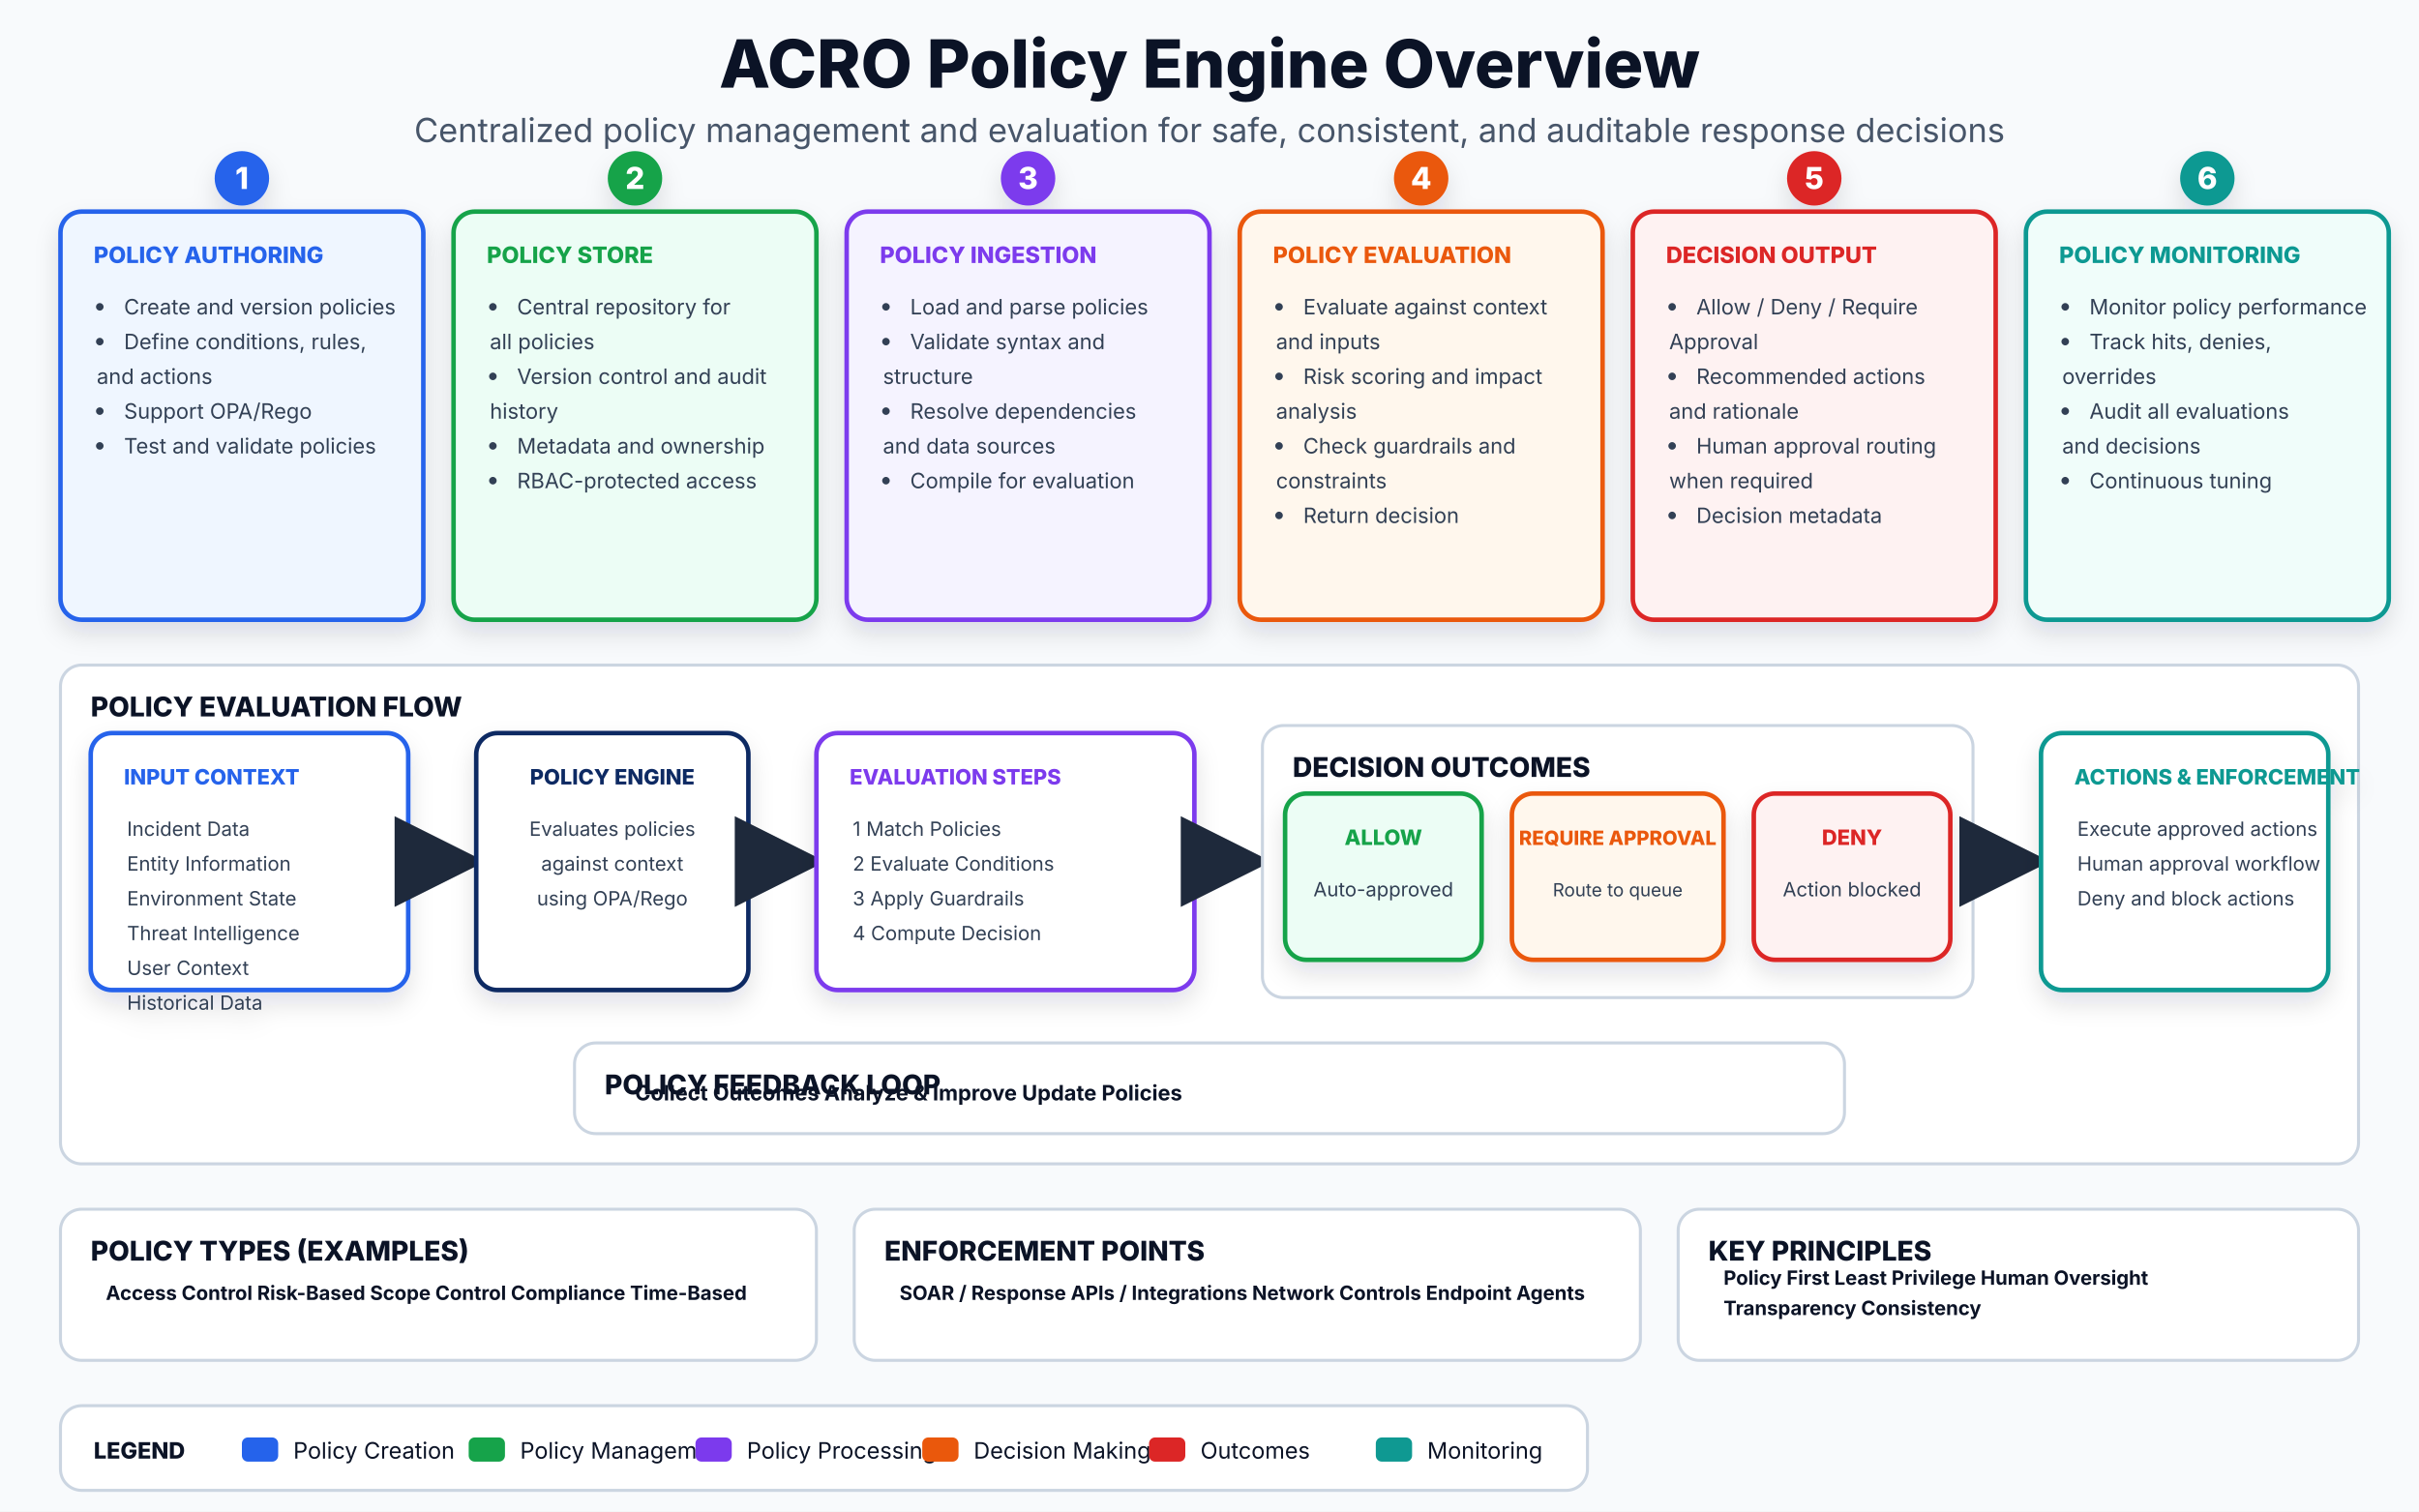
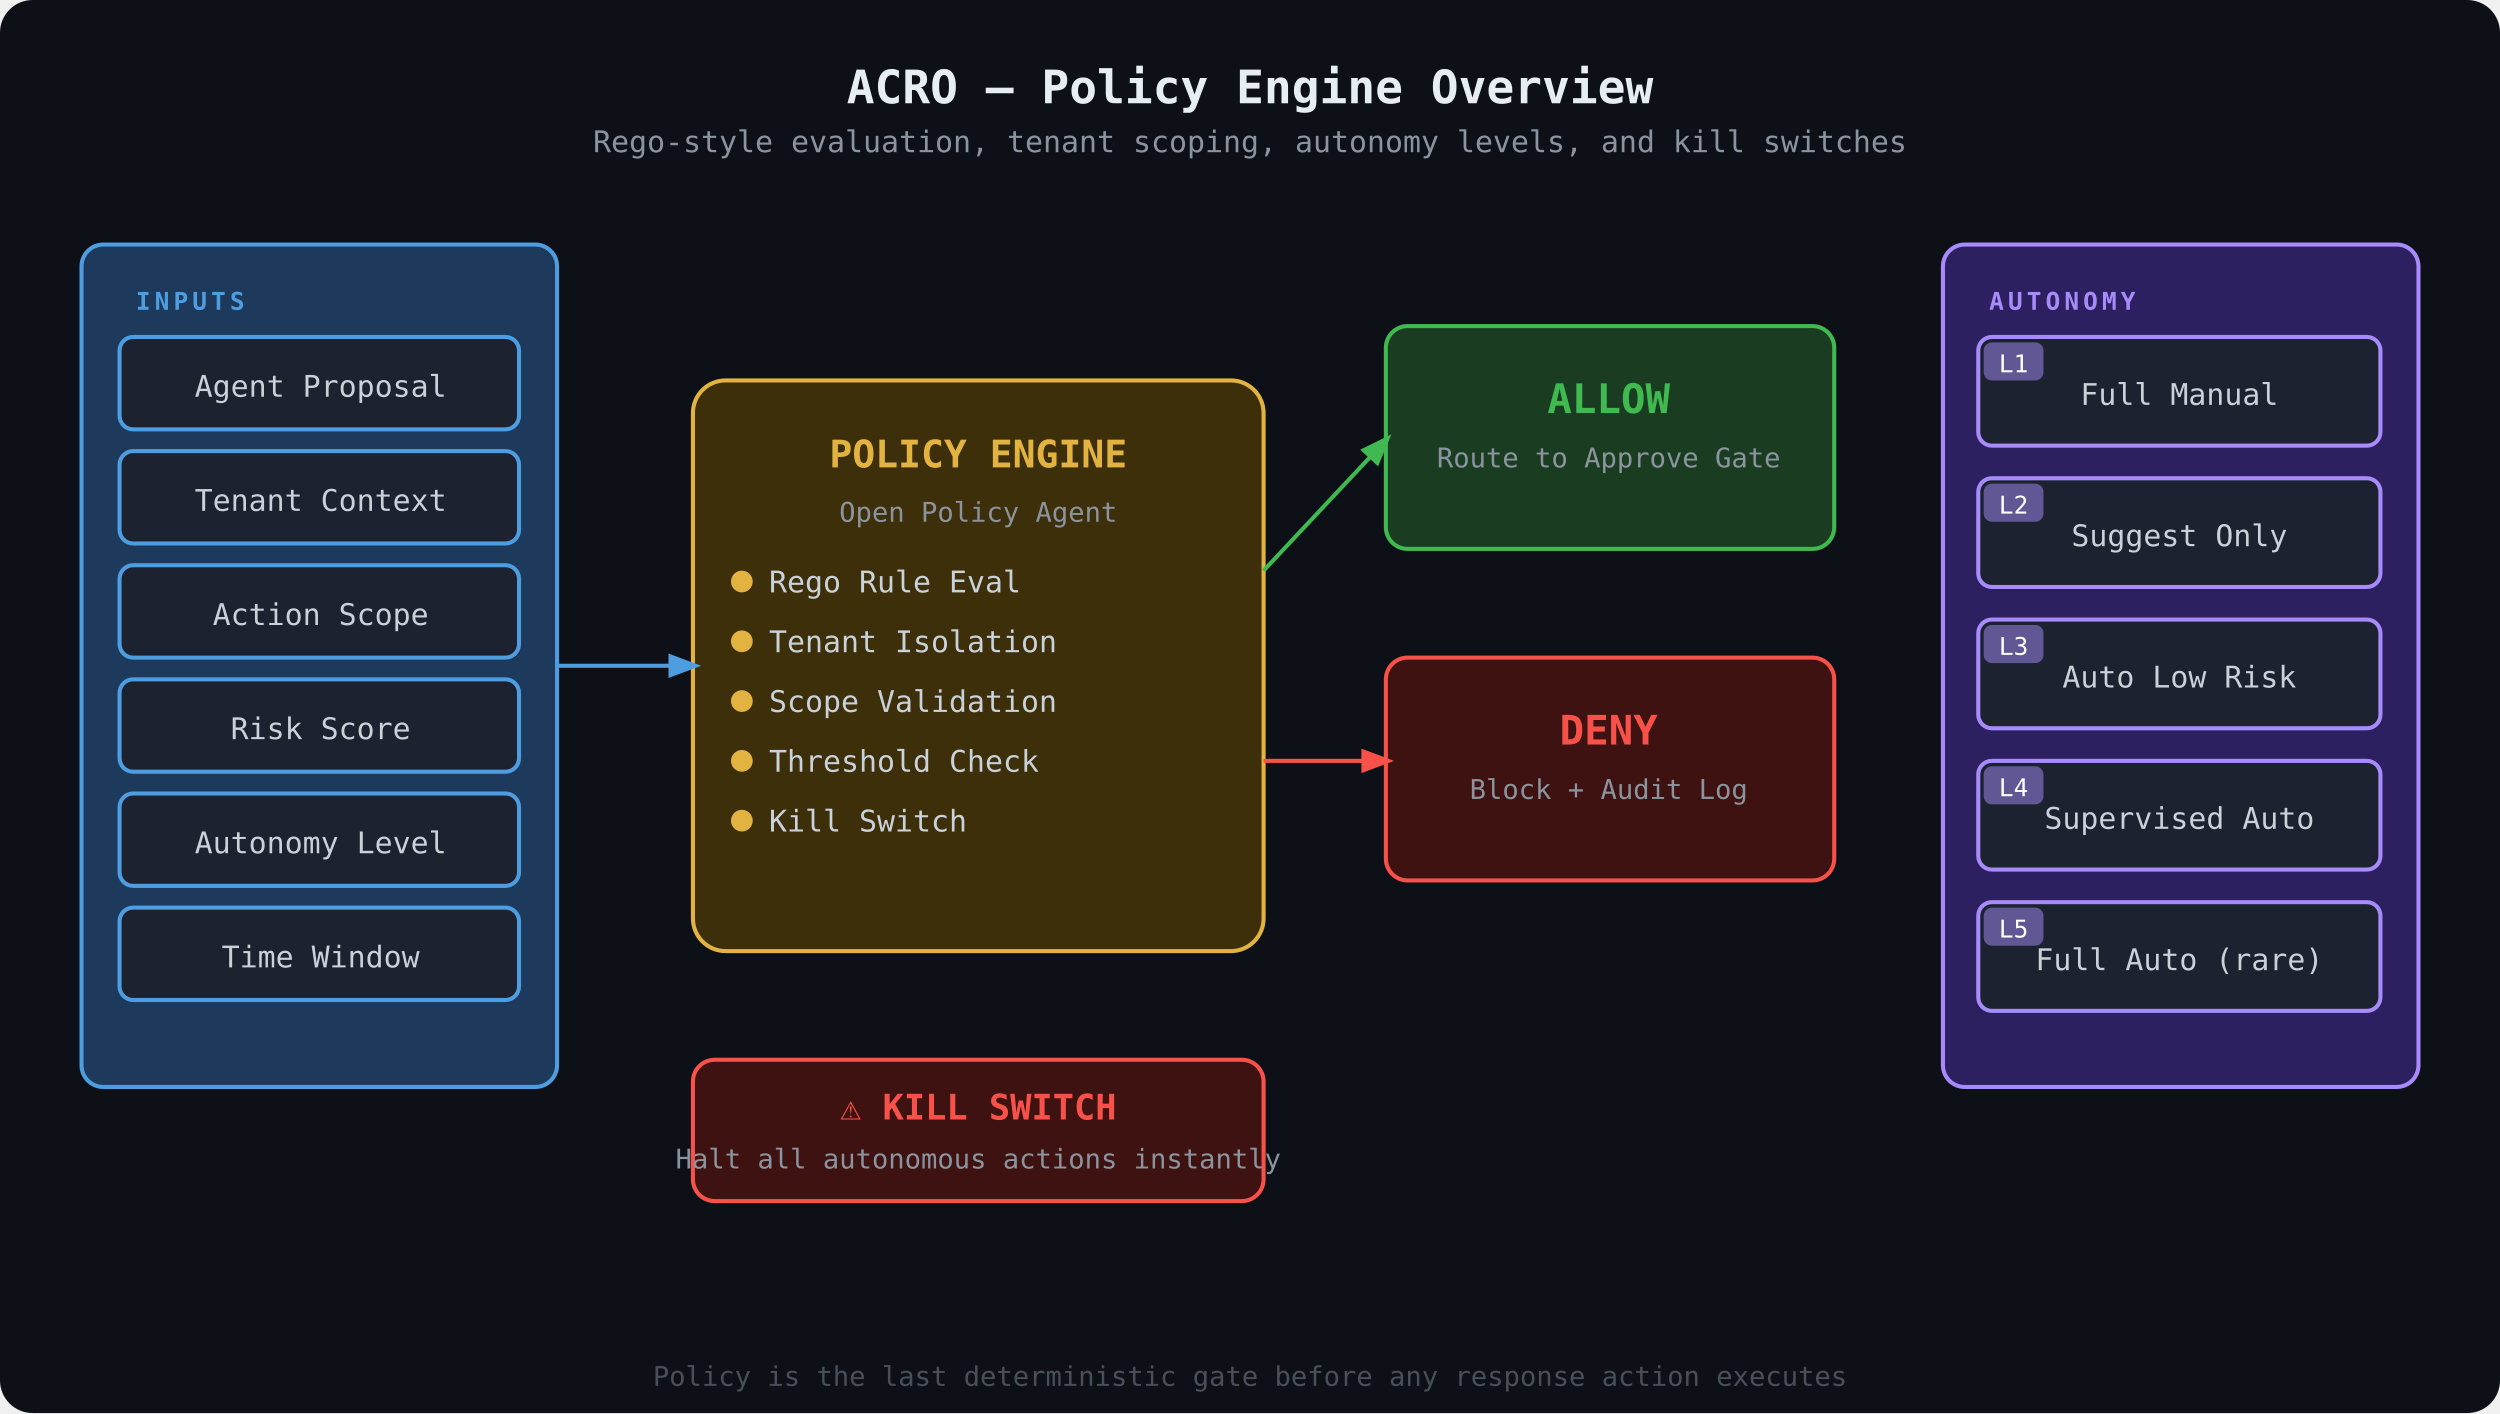
- <svg xmlns="http://www.w3.org/2000/svg" width="1600" height="1000" viewBox="0 0 1600 1000" role="img" aria-labelledby="title desc">
+ <svg xmlns="http://www.w3.org/2000/svg" viewBox="0 0 920 520" width="920" height="520">
+   <rect width="920" height="520" rx="12" fill="#0d1117" />
+   <text x="460" y="38" text-anchor="middle" font-family="JetBrains Mono, Fira Code, monospace" font-size="17" fill="#e6edf3" font-weight="bold">ACRO — Policy Engine Overview</text>
+   <text x="460" y="56" text-anchor="middle" font-family="JetBrains Mono, Fira Code, monospace" font-size="11" fill="#8b949e">Rego-style evaluation, tenant scoping, autonomy levels, and kill switches</text>
+   <rect x="30" y="90" width="175" height="310" rx="8" fill="#1d3a5c" stroke="#4d9de0" stroke-width="1.5" opacity="1" />
+   <text x="50" y="114" font-family="JetBrains Mono, Fira Code, monospace" font-size="9" fill="#4d9de0" font-weight="bold" letter-spacing="1.5">INPUTS</text>
+   <rect x="44" y="124" width="147" height="34" rx="5" fill="#1c2230" stroke="#4d9de0" stroke-width="1.5" opacity="1" />
+   <text x="118" y="146" text-anchor="middle" font-family="JetBrains Mono, Fira Code, monospace" font-size="11" fill="#c9d1d9" font-weight="normal">Agent Proposal</text>
+   <rect x="44" y="166" width="147" height="34" rx="5" fill="#1c2230" stroke="#4d9de0" stroke-width="1.5" opacity="1" />
+   <text x="118" y="188" text-anchor="middle" font-family="JetBrains Mono, Fira Code, monospace" font-size="11" fill="#c9d1d9" font-weight="normal">Tenant Context</text>
+   <rect x="44" y="208" width="147" height="34" rx="5" fill="#1c2230" stroke="#4d9de0" stroke-width="1.5" opacity="1" />
+   <text x="118" y="230" text-anchor="middle" font-family="JetBrains Mono, Fira Code, monospace" font-size="11" fill="#c9d1d9" font-weight="normal">Action Scope</text>
+   <rect x="44" y="250" width="147" height="34" rx="5" fill="#1c2230" stroke="#4d9de0" stroke-width="1.5" opacity="1" />
+   <text x="118" y="272" text-anchor="middle" font-family="JetBrains Mono, Fira Code, monospace" font-size="11" fill="#c9d1d9" font-weight="normal">Risk Score</text>
+   <rect x="44" y="292" width="147" height="34" rx="5" fill="#1c2230" stroke="#4d9de0" stroke-width="1.5" opacity="1" />
+   <text x="118" y="314" text-anchor="middle" font-family="JetBrains Mono, Fira Code, monospace" font-size="11" fill="#c9d1d9" font-weight="normal">Autonomy Level</text>
+   <rect x="44" y="334" width="147" height="34" rx="5" fill="#1c2230" stroke="#4d9de0" stroke-width="1.5" opacity="1" />
+   <text x="118" y="356" text-anchor="middle" font-family="JetBrains Mono, Fira Code, monospace" font-size="11" fill="#c9d1d9" font-weight="normal">Time Window</text>
+   <rect x="255" y="140" width="210" height="210" rx="12" fill="#3d2f0a" stroke="#e3b341" stroke-width="1.5" opacity="1" />
+   <text x="360" y="172" text-anchor="middle" font-family="JetBrains Mono, Fira Code, monospace" font-size="14" fill="#e3b341" font-weight="bold">POLICY ENGINE</text>
+   <text x="360" y="192" text-anchor="middle" font-family="JetBrains Mono, Fira Code, monospace" font-size="10" fill="#8b949e" font-weight="normal">Open Policy Agent</text>
+   <circle cx="273" cy="214" r="4" fill="#e3b341" />
+   <text x="283" y="218" text-anchor="start" font-family="JetBrains Mono, Fira Code, monospace" font-size="11" fill="#c9d1d9" font-weight="normal">Rego Rule Eval</text>
+   <circle cx="273" cy="236" r="4" fill="#e3b341" />
+   <text x="283" y="240" text-anchor="start" font-family="JetBrains Mono, Fira Code, monospace" font-size="11" fill="#c9d1d9" font-weight="normal">Tenant Isolation</text>
+   <circle cx="273" cy="258" r="4" fill="#e3b341" />
+   <text x="283" y="262" text-anchor="start" font-family="JetBrains Mono, Fira Code, monospace" font-size="11" fill="#c9d1d9" font-weight="normal">Scope Validation</text>
+   <circle cx="273" cy="280" r="4" fill="#e3b341" />
+   <text x="283" y="284" text-anchor="start" font-family="JetBrains Mono, Fira Code, monospace" font-size="11" fill="#c9d1d9" font-weight="normal">Threshold Check</text>
+   <circle cx="273" cy="302" r="4" fill="#e3b341" />
+   <text x="283" y="306" text-anchor="start" font-family="JetBrains Mono, Fira Code, monospace" font-size="11" fill="#c9d1d9" font-weight="normal">Kill Switch</text>
  <defs>
-     <marker id="arrow" viewBox="0 0 10 10" refX="9" refY="5" markerWidth="12" markerHeight="12" orient="auto-start-reverse">
-       <path d="M 0 0 L 10 5 L 0 10 z" fill="#1e293b" />
+     <marker id="arr-205-245-255-245" markerWidth="8" markerHeight="6" refX="6" refY="3" orient="auto">
+       <polygon points="0 0, 8 3, 0 6" fill="#4d9de0" />
    </marker>
-     <filter id="shadow" x="-20%" y="-20%" width="140%" height="140%">
-       <feDropShadow dx="0" dy="8" stdDeviation="8" flood-color="#0f172a" flood-opacity="0.12" />
-     </filter>
-     <radialGradient id="darkGlow" cx="50%" cy="25%" r="80%">
-       <stop offset="0%" stop-color="#12345c" />
-       <stop offset="65%" stop-color="#07111f" />
-       <stop offset="100%" stop-color="#020617" />
-     </radialGradient>
  </defs>
-   <rect width="1600" height="1000" fill="#f8fafc" />
-   <text id="title" x="800" y="58" text-anchor="middle" font-family="Inter,Arial,sans-serif" font-size="44" font-weight="800" fill="#0b1326">ACRO Policy Engine Overview</text>
-   <text id="desc" x="800" y="94" text-anchor="middle" font-family="Inter,Arial,sans-serif" font-size="22" fill="#475569">Centralized policy management and evaluation for safe, consistent, and auditable response decisions</text>
-   <g filter="url(#shadow)">
-     <rect x="40" y="140" width="240" height="270" rx="14" fill="#eff6ff" stroke="#2563eb" stroke-width="3" />
-     <circle cx="160" cy="118" r="18" fill="#2563eb" />
-     <text x="160" y="125" text-anchor="middle" font-family="Inter,Arial,sans-serif" font-size="20" font-weight="800" fill="#fff">1</text>
-     <text x="62" y="174" text-anchor="start" font-family="Inter,Arial,sans-serif" font-size="15" font-weight="800" fill="#2563eb">POLICY AUTHORING</text>
-     <circle cx="66" cy="203" r="2.5" fill="#334155" />
-     <text x="82" y="208" text-anchor="start" font-family="Inter,Arial,sans-serif" font-size="14" fill="#334155">Create and version policies</text>
-     <circle cx="66" cy="226" r="2.5" fill="#334155" />
-     <text x="82" y="231" text-anchor="start" font-family="Inter,Arial,sans-serif" font-size="14" fill="#334155">Define conditions, rules,</text>
-     <text x="64" y="254" text-anchor="start" font-family="Inter,Arial,sans-serif" font-size="14" fill="#334155">and actions</text>
-     <circle cx="66" cy="272" r="2.5" fill="#334155" />
-     <text x="82" y="277" text-anchor="start" font-family="Inter,Arial,sans-serif" font-size="14" fill="#334155">Support OPA/Rego</text>
-     <circle cx="66" cy="295" r="2.5" fill="#334155" />
-     <text x="82" y="300" text-anchor="start" font-family="Inter,Arial,sans-serif" font-size="14" fill="#334155">Test and validate policies</text>
-   </g>
-   <g filter="url(#shadow)">
-     <rect x="300" y="140" width="240" height="270" rx="14" fill="#ecfdf5" stroke="#16a34a" stroke-width="3" />
-     <circle cx="420" cy="118" r="18" fill="#16a34a" />
-     <text x="420" y="125" text-anchor="middle" font-family="Inter,Arial,sans-serif" font-size="20" font-weight="800" fill="#fff">2</text>
-     <text x="322" y="174" text-anchor="start" font-family="Inter,Arial,sans-serif" font-size="15" font-weight="800" fill="#16a34a">POLICY STORE</text>
-     <circle cx="326" cy="203" r="2.5" fill="#334155" />
-     <text x="342" y="208" text-anchor="start" font-family="Inter,Arial,sans-serif" font-size="14" fill="#334155">Central repository for</text>
-     <text x="324" y="231" text-anchor="start" font-family="Inter,Arial,sans-serif" font-size="14" fill="#334155">all policies</text>
-     <circle cx="326" cy="249" r="2.5" fill="#334155" />
-     <text x="342" y="254" text-anchor="start" font-family="Inter,Arial,sans-serif" font-size="14" fill="#334155">Version control and audit</text>
-     <text x="324" y="277" text-anchor="start" font-family="Inter,Arial,sans-serif" font-size="14" fill="#334155">history</text>
-     <circle cx="326" cy="295" r="2.5" fill="#334155" />
-     <text x="342" y="300" text-anchor="start" font-family="Inter,Arial,sans-serif" font-size="14" fill="#334155">Metadata and ownership</text>
-     <circle cx="326" cy="318" r="2.5" fill="#334155" />
-     <text x="342" y="323" text-anchor="start" font-family="Inter,Arial,sans-serif" font-size="14" fill="#334155">RBAC-protected access</text>
-   </g>
-   <g filter="url(#shadow)">
-     <rect x="560" y="140" width="240" height="270" rx="14" fill="#f5f3ff" stroke="#7c3aed" stroke-width="3" />
-     <circle cx="680" cy="118" r="18" fill="#7c3aed" />
-     <text x="680" y="125" text-anchor="middle" font-family="Inter,Arial,sans-serif" font-size="20" font-weight="800" fill="#fff">3</text>
-     <text x="582" y="174" text-anchor="start" font-family="Inter,Arial,sans-serif" font-size="15" font-weight="800" fill="#7c3aed">POLICY INGESTION</text>
-     <circle cx="586" cy="203" r="2.5" fill="#334155" />
-     <text x="602" y="208" text-anchor="start" font-family="Inter,Arial,sans-serif" font-size="14" fill="#334155">Load and parse policies</text>
-     <circle cx="586" cy="226" r="2.5" fill="#334155" />
-     <text x="602" y="231" text-anchor="start" font-family="Inter,Arial,sans-serif" font-size="14" fill="#334155">Validate syntax and</text>
-     <text x="584" y="254" text-anchor="start" font-family="Inter,Arial,sans-serif" font-size="14" fill="#334155">structure</text>
-     <circle cx="586" cy="272" r="2.5" fill="#334155" />
-     <text x="602" y="277" text-anchor="start" font-family="Inter,Arial,sans-serif" font-size="14" fill="#334155">Resolve dependencies</text>
-     <text x="584" y="300" text-anchor="start" font-family="Inter,Arial,sans-serif" font-size="14" fill="#334155">and data sources</text>
-     <circle cx="586" cy="318" r="2.5" fill="#334155" />
-     <text x="602" y="323" text-anchor="start" font-family="Inter,Arial,sans-serif" font-size="14" fill="#334155">Compile for evaluation</text>
-   </g>
-   <g filter="url(#shadow)">
-     <rect x="820" y="140" width="240" height="270" rx="14" fill="#fff7ed" stroke="#ea580c" stroke-width="3" />
-     <circle cx="940" cy="118" r="18" fill="#ea580c" />
-     <text x="940" y="125" text-anchor="middle" font-family="Inter,Arial,sans-serif" font-size="20" font-weight="800" fill="#fff">4</text>
-     <text x="842" y="174" text-anchor="start" font-family="Inter,Arial,sans-serif" font-size="15" font-weight="800" fill="#ea580c">POLICY EVALUATION</text>
-     <circle cx="846" cy="203" r="2.5" fill="#334155" />
-     <text x="862" y="208" text-anchor="start" font-family="Inter,Arial,sans-serif" font-size="14" fill="#334155">Evaluate against context</text>
-     <text x="844" y="231" text-anchor="start" font-family="Inter,Arial,sans-serif" font-size="14" fill="#334155">and inputs</text>
-     <circle cx="846" cy="249" r="2.5" fill="#334155" />
-     <text x="862" y="254" text-anchor="start" font-family="Inter,Arial,sans-serif" font-size="14" fill="#334155">Risk scoring and impact</text>
-     <text x="844" y="277" text-anchor="start" font-family="Inter,Arial,sans-serif" font-size="14" fill="#334155">analysis</text>
-     <circle cx="846" cy="295" r="2.5" fill="#334155" />
-     <text x="862" y="300" text-anchor="start" font-family="Inter,Arial,sans-serif" font-size="14" fill="#334155">Check guardrails and</text>
-     <text x="844" y="323" text-anchor="start" font-family="Inter,Arial,sans-serif" font-size="14" fill="#334155">constraints</text>
-     <circle cx="846" cy="341" r="2.5" fill="#334155" />
-     <text x="862" y="346" text-anchor="start" font-family="Inter,Arial,sans-serif" font-size="14" fill="#334155">Return decision</text>
-   </g>
-   <g filter="url(#shadow)">
-     <rect x="1080" y="140" width="240" height="270" rx="14" fill="#fef2f2" stroke="#dc2626" stroke-width="3" />
-     <circle cx="1200" cy="118" r="18" fill="#dc2626" />
-     <text x="1200" y="125" text-anchor="middle" font-family="Inter,Arial,sans-serif" font-size="20" font-weight="800" fill="#fff">5</text>
-     <text x="1102" y="174" text-anchor="start" font-family="Inter,Arial,sans-serif" font-size="15" font-weight="800" fill="#dc2626">DECISION OUTPUT</text>
-     <circle cx="1106" cy="203" r="2.5" fill="#334155" />
-     <text x="1122" y="208" text-anchor="start" font-family="Inter,Arial,sans-serif" font-size="14" fill="#334155">Allow / Deny / Require</text>
-     <text x="1104" y="231" text-anchor="start" font-family="Inter,Arial,sans-serif" font-size="14" fill="#334155">Approval</text>
-     <circle cx="1106" cy="249" r="2.5" fill="#334155" />
-     <text x="1122" y="254" text-anchor="start" font-family="Inter,Arial,sans-serif" font-size="14" fill="#334155">Recommended actions</text>
-     <text x="1104" y="277" text-anchor="start" font-family="Inter,Arial,sans-serif" font-size="14" fill="#334155">and rationale</text>
-     <circle cx="1106" cy="295" r="2.5" fill="#334155" />
-     <text x="1122" y="300" text-anchor="start" font-family="Inter,Arial,sans-serif" font-size="14" fill="#334155">Human approval routing</text>
-     <text x="1104" y="323" text-anchor="start" font-family="Inter,Arial,sans-serif" font-size="14" fill="#334155">when required</text>
-     <circle cx="1106" cy="341" r="2.5" fill="#334155" />
-     <text x="1122" y="346" text-anchor="start" font-family="Inter,Arial,sans-serif" font-size="14" fill="#334155">Decision metadata</text>
-   </g>
-   <g filter="url(#shadow)">
-     <rect x="1340" y="140" width="240" height="270" rx="14" fill="#f0fdfa" stroke="#0f9992" stroke-width="3" />
-     <circle cx="1460" cy="118" r="18" fill="#0f9992" />
-     <text x="1460" y="125" text-anchor="middle" font-family="Inter,Arial,sans-serif" font-size="20" font-weight="800" fill="#fff">6</text>
-     <text x="1362" y="174" text-anchor="start" font-family="Inter,Arial,sans-serif" font-size="15" font-weight="800" fill="#0f9992">POLICY MONITORING</text>
-     <circle cx="1366" cy="203" r="2.5" fill="#334155" />
-     <text x="1382" y="208" text-anchor="start" font-family="Inter,Arial,sans-serif" font-size="14" fill="#334155">Monitor policy performance</text>
-     <circle cx="1366" cy="226" r="2.5" fill="#334155" />
-     <text x="1382" y="231" text-anchor="start" font-family="Inter,Arial,sans-serif" font-size="14" fill="#334155">Track hits, denies,</text>
-     <text x="1364" y="254" text-anchor="start" font-family="Inter,Arial,sans-serif" font-size="14" fill="#334155">overrides</text>
-     <circle cx="1366" cy="272" r="2.5" fill="#334155" />
-     <text x="1382" y="277" text-anchor="start" font-family="Inter,Arial,sans-serif" font-size="14" fill="#334155">Audit all evaluations</text>
-     <text x="1364" y="300" text-anchor="start" font-family="Inter,Arial,sans-serif" font-size="14" fill="#334155">and decisions</text>
-     <circle cx="1366" cy="318" r="2.5" fill="#334155" />
-     <text x="1382" y="323" text-anchor="start" font-family="Inter,Arial,sans-serif" font-size="14" fill="#334155">Continuous tuning</text>
-   </g>
-   <rect x="40" y="440" width="1520" height="330" rx="14" fill="#ffffff" stroke="#cbd5e1" stroke-width="2" />
-   <text x="60" y="474" font-family="Inter,Arial,sans-serif" font-size="18" font-weight="800" fill="#0b1326">POLICY EVALUATION FLOW</text>
-   <g filter="url(#shadow)">
-     <rect x="60" y="485" width="210" height="170" rx="14" fill="#fff" stroke="#2563eb" stroke-width="3" />
-     <text x="82" y="519" text-anchor="start" font-family="Inter,Arial,sans-serif" font-size="14" font-weight="800" fill="#2563eb">INPUT CONTEXT</text>
-     <text x="84" y="553" text-anchor="start" font-family="Inter,Arial,sans-serif" font-size="13" fill="#334155">Incident Data</text>
-     <text x="84" y="576" text-anchor="start" font-family="Inter,Arial,sans-serif" font-size="13" fill="#334155">Entity Information</text>
-     <text x="84" y="599" text-anchor="start" font-family="Inter,Arial,sans-serif" font-size="13" fill="#334155">Environment State</text>
-     <text x="84" y="622" text-anchor="start" font-family="Inter,Arial,sans-serif" font-size="13" fill="#334155">Threat Intelligence</text>
-     <text x="84" y="645" text-anchor="start" font-family="Inter,Arial,sans-serif" font-size="13" fill="#334155">User Context</text>
-     <text x="84" y="668" text-anchor="start" font-family="Inter,Arial,sans-serif" font-size="13" fill="#334155">Historical Data</text>
-   </g>
-   <path d="M 270 570 L 315 570" fill="none" stroke="#1e293b" stroke-width="5" marker-end="url(#arrow)" />
-   <g filter="url(#shadow)">
-     <rect x="315" y="485" width="180" height="170" rx="14" fill="#fff" stroke="#102a63" stroke-width="3" />
-     <text x="405" y="519" text-anchor="middle" font-family="Inter,Arial,sans-serif" font-size="14" font-weight="800" fill="#102a63">POLICY ENGINE</text>
-     <text x="405" y="553" text-anchor="middle" font-family="Inter,Arial,sans-serif" font-size="13" fill="#334155">Evaluates policies</text>
-     <text x="405" y="576" text-anchor="middle" font-family="Inter,Arial,sans-serif" font-size="13" fill="#334155">against context</text>
-     <text x="405" y="599" text-anchor="middle" font-family="Inter,Arial,sans-serif" font-size="13" fill="#334155">using OPA/Rego</text>
-   </g>
-   <path d="M 495 570 L 540 570" fill="none" stroke="#1e293b" stroke-width="5" marker-end="url(#arrow)" />
-   <g filter="url(#shadow)">
-     <rect x="540" y="485" width="250" height="170" rx="14" fill="#fff" stroke="#7c3aed" stroke-width="3" />
-     <text x="562" y="519" text-anchor="start" font-family="Inter,Arial,sans-serif" font-size="14" font-weight="800" fill="#7c3aed">EVALUATION STEPS</text>
-     <text x="564" y="553" text-anchor="start" font-family="Inter,Arial,sans-serif" font-size="13" fill="#334155">1 Match Policies</text>
-     <text x="564" y="576" text-anchor="start" font-family="Inter,Arial,sans-serif" font-size="13" fill="#334155">2 Evaluate Conditions</text>
-     <text x="564" y="599" text-anchor="start" font-family="Inter,Arial,sans-serif" font-size="13" fill="#334155">3 Apply Guardrails</text>
-     <text x="564" y="622" text-anchor="start" font-family="Inter,Arial,sans-serif" font-size="13" fill="#334155">4 Compute Decision</text>
-   </g>
-   <path d="M 790 570 L 835 570" fill="none" stroke="#1e293b" stroke-width="5" marker-end="url(#arrow)" />
-   <rect x="835" y="480" width="470" height="180" rx="14" fill="#ffffff" stroke="#cbd5e1" stroke-width="2" />
-   <text x="855" y="514" font-family="Inter,Arial,sans-serif" font-size="18" font-weight="800" fill="#0b1326">DECISION OUTCOMES</text>
-   <g filter="url(#shadow)">
-     <rect x="850" y="525" width="130" height="110" rx="14" fill="#ecfdf5" stroke="#16a34a" stroke-width="3" />
-     <text x="915" y="559" text-anchor="middle" font-family="Inter,Arial,sans-serif" font-size="14" font-weight="800" fill="#16a34a">ALLOW</text>
-     <text x="915" y="593" text-anchor="middle" font-family="Inter,Arial,sans-serif" font-size="13" fill="#334155">Auto-approved</text>
-   </g>
-   <g filter="url(#shadow)">
-     <rect x="1000" y="525" width="140" height="110" rx="14" fill="#fff7ed" stroke="#ea580c" stroke-width="3" />
-     <text x="1070" y="559" text-anchor="middle" font-family="Inter,Arial,sans-serif" font-size="13" font-weight="800" fill="#ea580c">REQUIRE APPROVAL</text>
-     <text x="1070" y="593" text-anchor="middle" font-family="Inter,Arial,sans-serif" font-size="12" fill="#334155">Route to queue</text>
-   </g>
-   <g filter="url(#shadow)">
-     <rect x="1160" y="525" width="130" height="110" rx="14" fill="#fef2f2" stroke="#dc2626" stroke-width="3" />
-     <text x="1225" y="559" text-anchor="middle" font-family="Inter,Arial,sans-serif" font-size="14" font-weight="800" fill="#dc2626">DENY</text>
-     <text x="1225" y="593" text-anchor="middle" font-family="Inter,Arial,sans-serif" font-size="13" fill="#334155">Action blocked</text>
-   </g>
-   <path d="M 1305 570 L 1350 570" fill="none" stroke="#1e293b" stroke-width="5" marker-end="url(#arrow)" />
-   <g filter="url(#shadow)">
-     <rect x="1350" y="485" width="190" height="170" rx="14" fill="#fff" stroke="#0f9992" stroke-width="3" />
-     <text x="1372" y="519" text-anchor="start" font-family="Inter,Arial,sans-serif" font-size="14" font-weight="800" fill="#0f9992">ACTIONS &amp; ENFORCEMENT</text>
-     <text x="1374" y="553" text-anchor="start" font-family="Inter,Arial,sans-serif" font-size="13" fill="#334155">Execute approved actions</text>
-     <text x="1374" y="576" text-anchor="start" font-family="Inter,Arial,sans-serif" font-size="13" fill="#334155">Human approval workflow</text>
-     <text x="1374" y="599" text-anchor="start" font-family="Inter,Arial,sans-serif" font-size="13" fill="#334155">Deny and block actions</text>
-   </g>
-   <rect x="380" y="690" width="840" height="60" rx="14" fill="#ffffff" stroke="#cbd5e1" stroke-width="2" />
-   <text x="400" y="724" font-family="Inter,Arial,sans-serif" font-size="18" font-weight="800" fill="#0b1326">POLICY FEEDBACK LOOP</text>
-   <text x="420" y="728" text-anchor="start" font-family="Inter,Arial,sans-serif" font-size="14" font-weight="700" fill="#0b1326">Collect Outcomes        Analyze &amp; Improve        Update Policies</text>
-   <rect x="40" y="800" width="500" height="100" rx="14" fill="#ffffff" stroke="#cbd5e1" stroke-width="2" />
-   <text x="60" y="834" font-family="Inter,Arial,sans-serif" font-size="18" font-weight="800" fill="#0b1326">POLICY TYPES (EXAMPLES)</text>
-   <text x="70" y="860" text-anchor="start" font-family="Inter,Arial,sans-serif" font-size="13" font-weight="700" fill="#0b1326">Access Control     Risk-Based     Scope Control     Compliance     Time-Based</text>
-   <rect x="565" y="800" width="520" height="100" rx="14" fill="#ffffff" stroke="#cbd5e1" stroke-width="2" />
-   <text x="585" y="834" font-family="Inter,Arial,sans-serif" font-size="18" font-weight="800" fill="#0b1326">ENFORCEMENT POINTS</text>
-   <text x="595" y="860" text-anchor="start" font-family="Inter,Arial,sans-serif" font-size="13" font-weight="700" fill="#0b1326">SOAR / Response     APIs / Integrations     Network Controls     Endpoint Agents</text>
-   <rect x="1110" y="800" width="450" height="100" rx="14" fill="#ffffff" stroke="#cbd5e1" stroke-width="2" />
-   <text x="1130" y="834" font-family="Inter,Arial,sans-serif" font-size="18" font-weight="800" fill="#0b1326">KEY PRINCIPLES</text>
-   <text x="1140" y="850" text-anchor="start" font-family="Inter,Arial,sans-serif" font-size="13" font-weight="700" fill="#0b1326">Policy First     Least Privilege     Human Oversight</text>
-   <text x="1140" y="870" text-anchor="start" font-family="Inter,Arial,sans-serif" font-size="13" font-weight="700" fill="#0b1326">Transparency     Consistency</text>
-   <g>
-     <rect x="40" y="930" width="1010" height="56" rx="14" fill="#ffffff" stroke="#cbd5e1" stroke-width="2" />
-     <text x="62" y="965" font-family="Inter,Arial,sans-serif" font-size="15" font-weight="800" fill="#0b1326">LEGEND</text>
-     <rect x="160" y="951" width="24" height="16" rx="4" fill="#2563eb" />
-     <text x="194" y="965" font-family="Inter,Arial,sans-serif" font-size="15" fill="#0b1326">Policy Creation</text>
-     <rect x="310" y="951" width="24" height="16" rx="4" fill="#16a34a" />
-     <text x="344" y="965" font-family="Inter,Arial,sans-serif" font-size="15" fill="#0b1326">Policy Management</text>
-     <rect x="460" y="951" width="24" height="16" rx="4" fill="#7c3aed" />
-     <text x="494" y="965" font-family="Inter,Arial,sans-serif" font-size="15" fill="#0b1326">Policy Processing</text>
-     <rect x="610" y="951" width="24" height="16" rx="4" fill="#ea580c" />
-     <text x="644" y="965" font-family="Inter,Arial,sans-serif" font-size="15" fill="#0b1326">Decision Making</text>
-     <rect x="760" y="951" width="24" height="16" rx="4" fill="#dc2626" />
-     <text x="794" y="965" font-family="Inter,Arial,sans-serif" font-size="15" fill="#0b1326">Outcomes</text>
-     <rect x="910" y="951" width="24" height="16" rx="4" fill="#0f9992" />
-     <text x="944" y="965" font-family="Inter,Arial,sans-serif" font-size="15" fill="#0b1326">Monitoring</text>
-   </g>
+   <line x1="205" y1="245" x2="255" y2="245" stroke="#4d9de0" stroke-width="1.5" marker-end="url(#arr-205-245-255-245)" />
+   <rect x="510" y="120" width="165" height="82" rx="8" fill="#1a3d22" stroke="#3fb950" stroke-width="1.5" opacity="1" />
+   <text x="592" y="152" text-anchor="middle" font-family="JetBrains Mono, Fira Code, monospace" font-size="15" fill="#3fb950" font-weight="bold">ALLOW</text>
+   <text x="592" y="172" text-anchor="middle" font-family="JetBrains Mono, Fira Code, monospace" font-size="10" fill="#8b949e" font-weight="normal">Route to Approve Gate</text>
+   <defs>
+     <marker id="arr-465-210-510-162" markerWidth="8" markerHeight="6" refX="6" refY="3" orient="auto">
+       <polygon points="0 0, 8 3, 0 6" fill="#3fb950" />
+     </marker>
+   </defs>
+   <line x1="465" y1="210" x2="510" y2="162" stroke="#3fb950" stroke-width="1.5" marker-end="url(#arr-465-210-510-162)" />
+   <rect x="510" y="242" width="165" height="82" rx="8" fill="#3d1210" stroke="#f85149" stroke-width="1.5" opacity="1" />
+   <text x="592" y="274" text-anchor="middle" font-family="JetBrains Mono, Fira Code, monospace" font-size="15" fill="#f85149" font-weight="bold">DENY</text>
+   <text x="592" y="294" text-anchor="middle" font-family="JetBrains Mono, Fira Code, monospace" font-size="10" fill="#8b949e" font-weight="normal">Block + Audit Log</text>
+   <defs>
+     <marker id="arr-465-280-510-280" markerWidth="8" markerHeight="6" refX="6" refY="3" orient="auto">
+       <polygon points="0 0, 8 3, 0 6" fill="#f85149" />
+     </marker>
+   </defs>
+   <line x1="465" y1="280" x2="510" y2="280" stroke="#f85149" stroke-width="1.5" marker-end="url(#arr-465-280-510-280)" />
+   <rect x="715" y="90" width="175" height="310" rx="8" fill="#2d2060" stroke="#a78bfa" stroke-width="1.5" opacity="1" />
+   <text x="732" y="114" font-family="JetBrains Mono, Fira Code, monospace" font-size="9" fill="#a78bfa" font-weight="bold" letter-spacing="1.5">AUTONOMY</text>
+   <rect x="728" y="124" width="148" height="40" rx="5" fill="#1c2230" stroke="#a78bfa" stroke-width="1.5" opacity="1" />
+   <text x="802" y="149" text-anchor="middle" font-family="JetBrains Mono, Fira Code, monospace" font-size="11" fill="#c9d1d9" font-weight="normal">Full Manual</text>
+   <rect x="730" y="126" width="22" height="14" rx="3" fill="#a78bfa80" />
+   <text x="741" y="137" text-anchor="middle" font-family="JetBrains Mono, Fira Code, monospace" font-size="9" fill="#fff" font-weight="normal">L1</text>
+   <rect x="728" y="176" width="148" height="40" rx="5" fill="#1c2230" stroke="#a78bfa" stroke-width="1.5" opacity="1" />
+   <text x="802" y="201" text-anchor="middle" font-family="JetBrains Mono, Fira Code, monospace" font-size="11" fill="#c9d1d9" font-weight="normal">Suggest Only</text>
+   <rect x="730" y="178" width="22" height="14" rx="3" fill="#a78bfa80" />
+   <text x="741" y="189" text-anchor="middle" font-family="JetBrains Mono, Fira Code, monospace" font-size="9" fill="#fff" font-weight="normal">L2</text>
+   <rect x="728" y="228" width="148" height="40" rx="5" fill="#1c2230" stroke="#a78bfa" stroke-width="1.5" opacity="1" />
+   <text x="802" y="253" text-anchor="middle" font-family="JetBrains Mono, Fira Code, monospace" font-size="11" fill="#c9d1d9" font-weight="normal">Auto Low Risk</text>
+   <rect x="730" y="230" width="22" height="14" rx="3" fill="#a78bfa80" />
+   <text x="741" y="241" text-anchor="middle" font-family="JetBrains Mono, Fira Code, monospace" font-size="9" fill="#fff" font-weight="normal">L3</text>
+   <rect x="728" y="280" width="148" height="40" rx="5" fill="#1c2230" stroke="#a78bfa" stroke-width="1.5" opacity="1" />
+   <text x="802" y="305" text-anchor="middle" font-family="JetBrains Mono, Fira Code, monospace" font-size="11" fill="#c9d1d9" font-weight="normal">Supervised Auto</text>
+   <rect x="730" y="282" width="22" height="14" rx="3" fill="#a78bfa80" />
+   <text x="741" y="293" text-anchor="middle" font-family="JetBrains Mono, Fira Code, monospace" font-size="9" fill="#fff" font-weight="normal">L4</text>
+   <rect x="728" y="332" width="148" height="40" rx="5" fill="#1c2230" stroke="#a78bfa" stroke-width="1.5" opacity="1" />
+   <text x="802" y="357" text-anchor="middle" font-family="JetBrains Mono, Fira Code, monospace" font-size="11" fill="#c9d1d9" font-weight="normal">Full Auto (rare)</text>
+   <rect x="730" y="334" width="22" height="14" rx="3" fill="#a78bfa80" />
+   <text x="741" y="345" text-anchor="middle" font-family="JetBrains Mono, Fira Code, monospace" font-size="9" fill="#fff" font-weight="normal">L5</text>
+   <rect x="255" y="390" width="210" height="52" rx="8" fill="#3d1210" stroke="#f85149" stroke-width="1.5" opacity="1" />
+   <text x="360" y="412" text-anchor="middle" font-family="JetBrains Mono, Fira Code, monospace" font-size="13" fill="#f85149" font-weight="bold">⚠  KILL SWITCH</text>
+   <text x="360" y="430" text-anchor="middle" font-family="JetBrains Mono, Fira Code, monospace" font-size="10" fill="#8b949e" font-weight="normal">Halt all autonomous actions instantly</text>
+   <text x="460" y="510" text-anchor="middle" font-family="JetBrains Mono, Fira Code, monospace" font-size="10" fill="#484f58">Policy is the last deterministic gate before any response action executes</text>
</svg>
